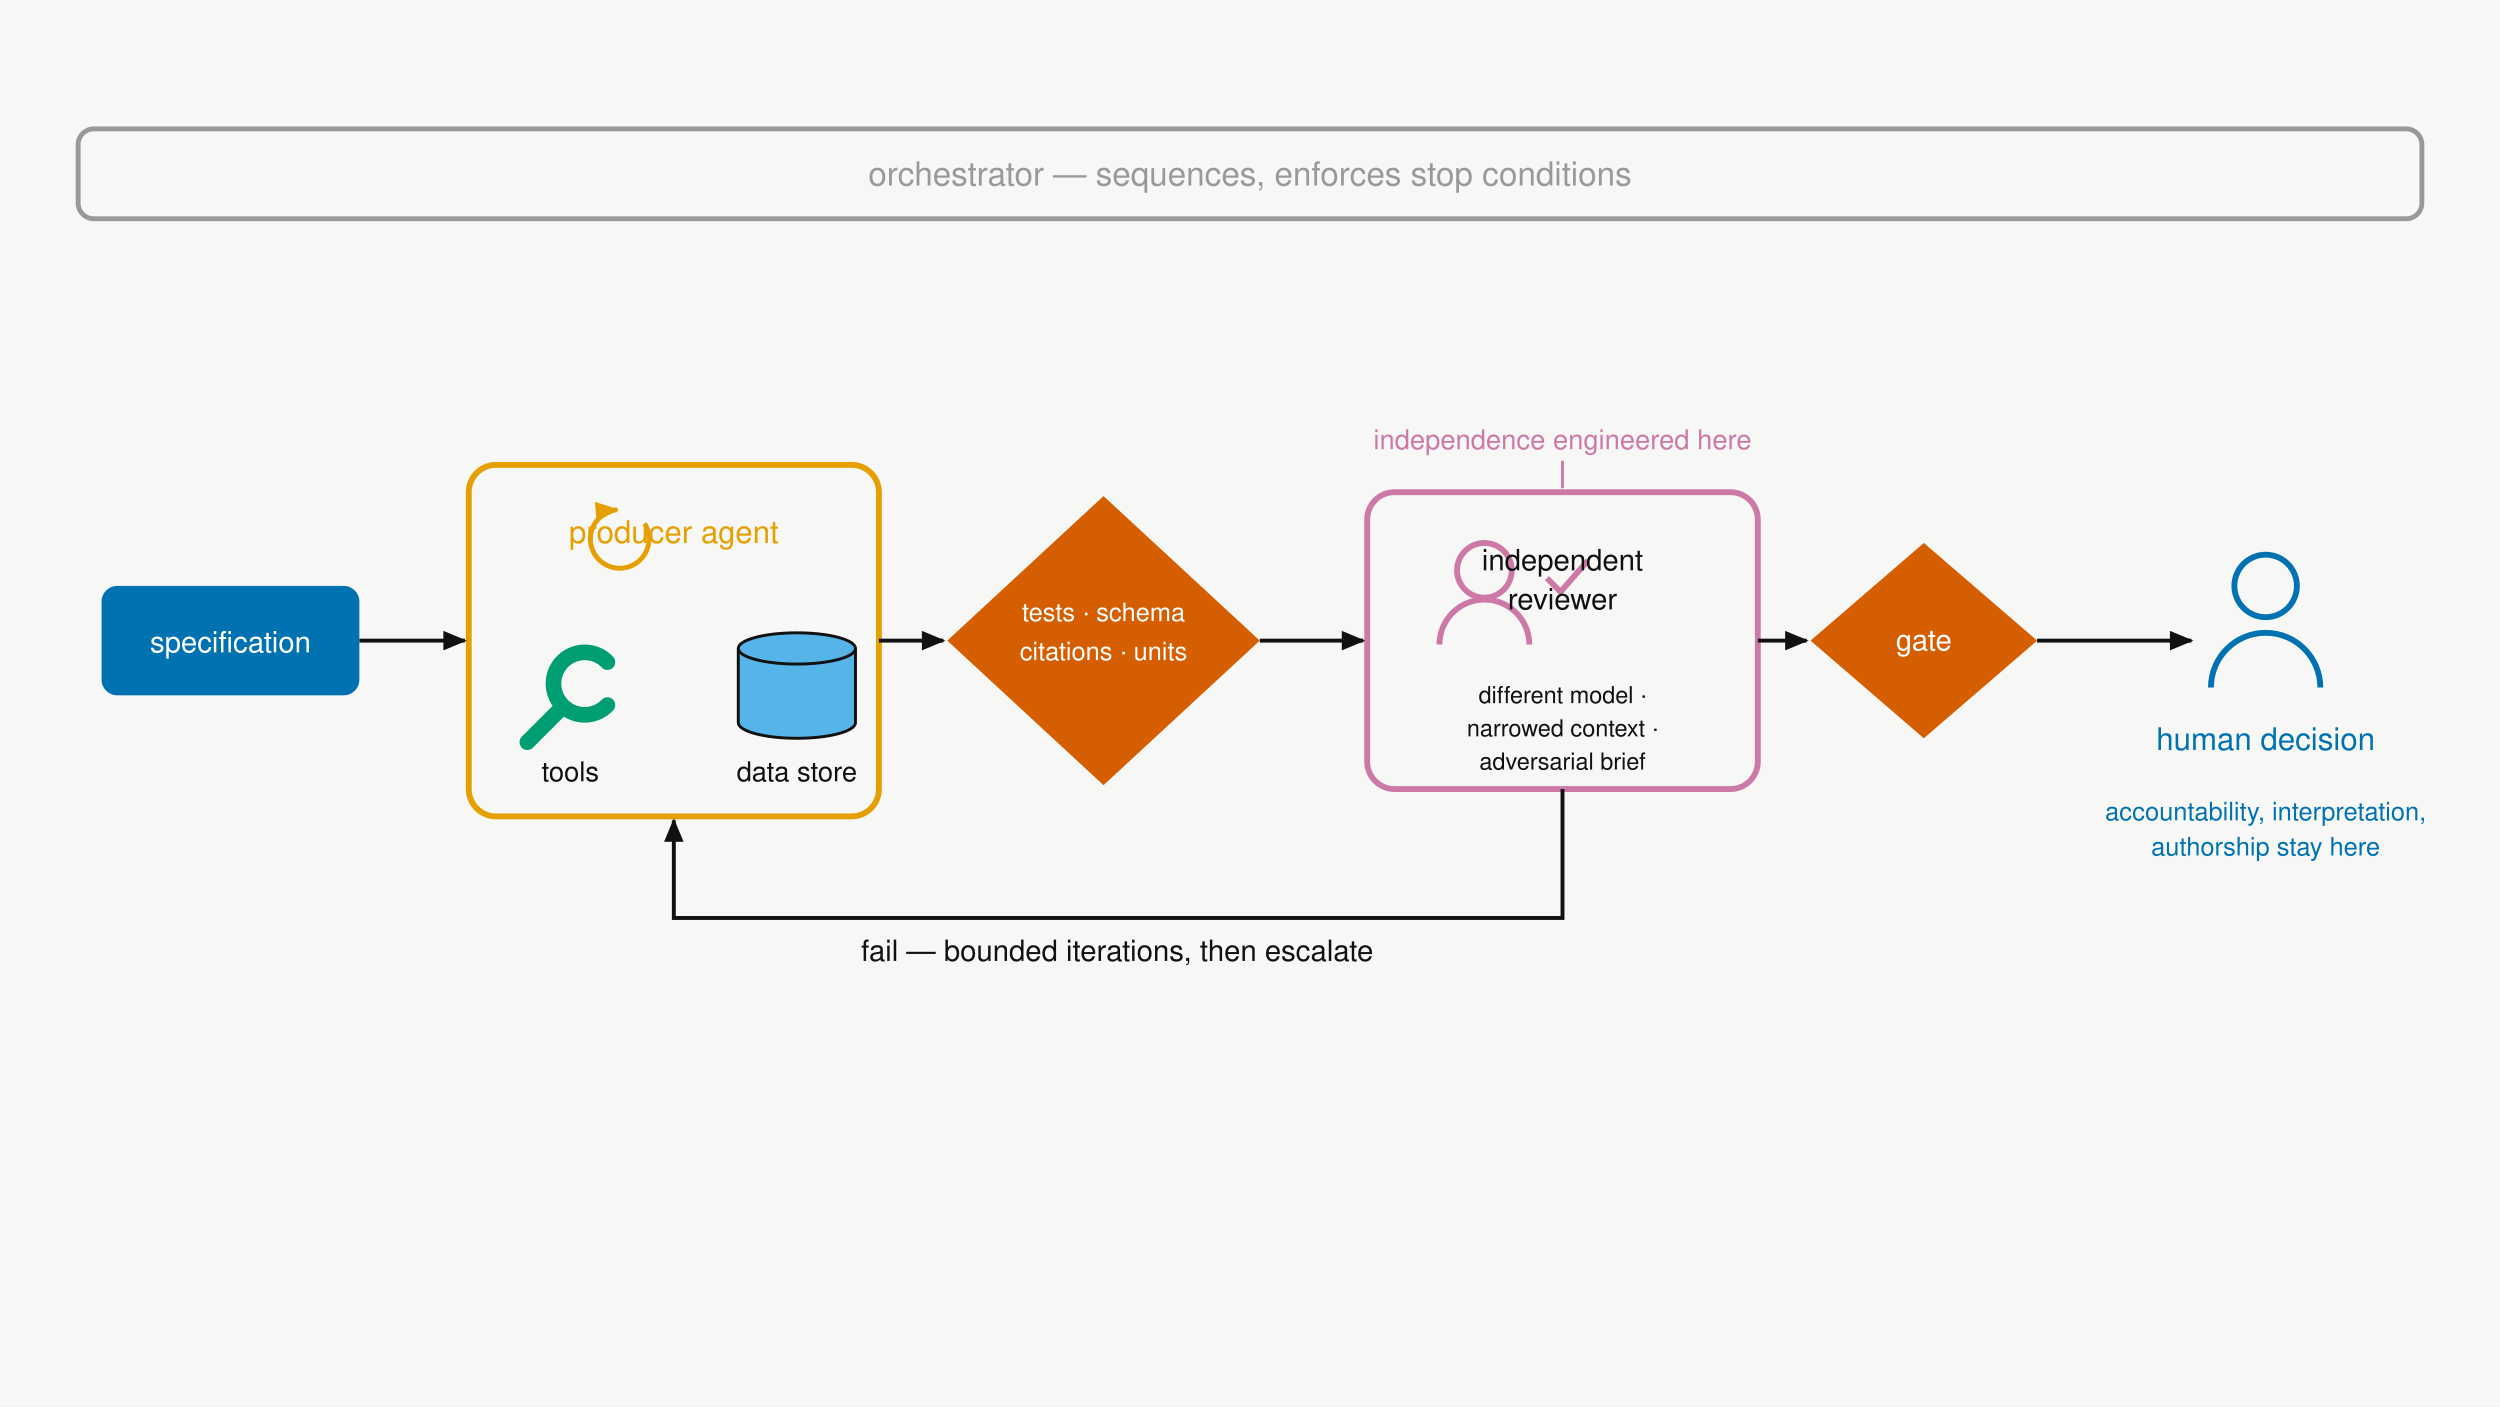
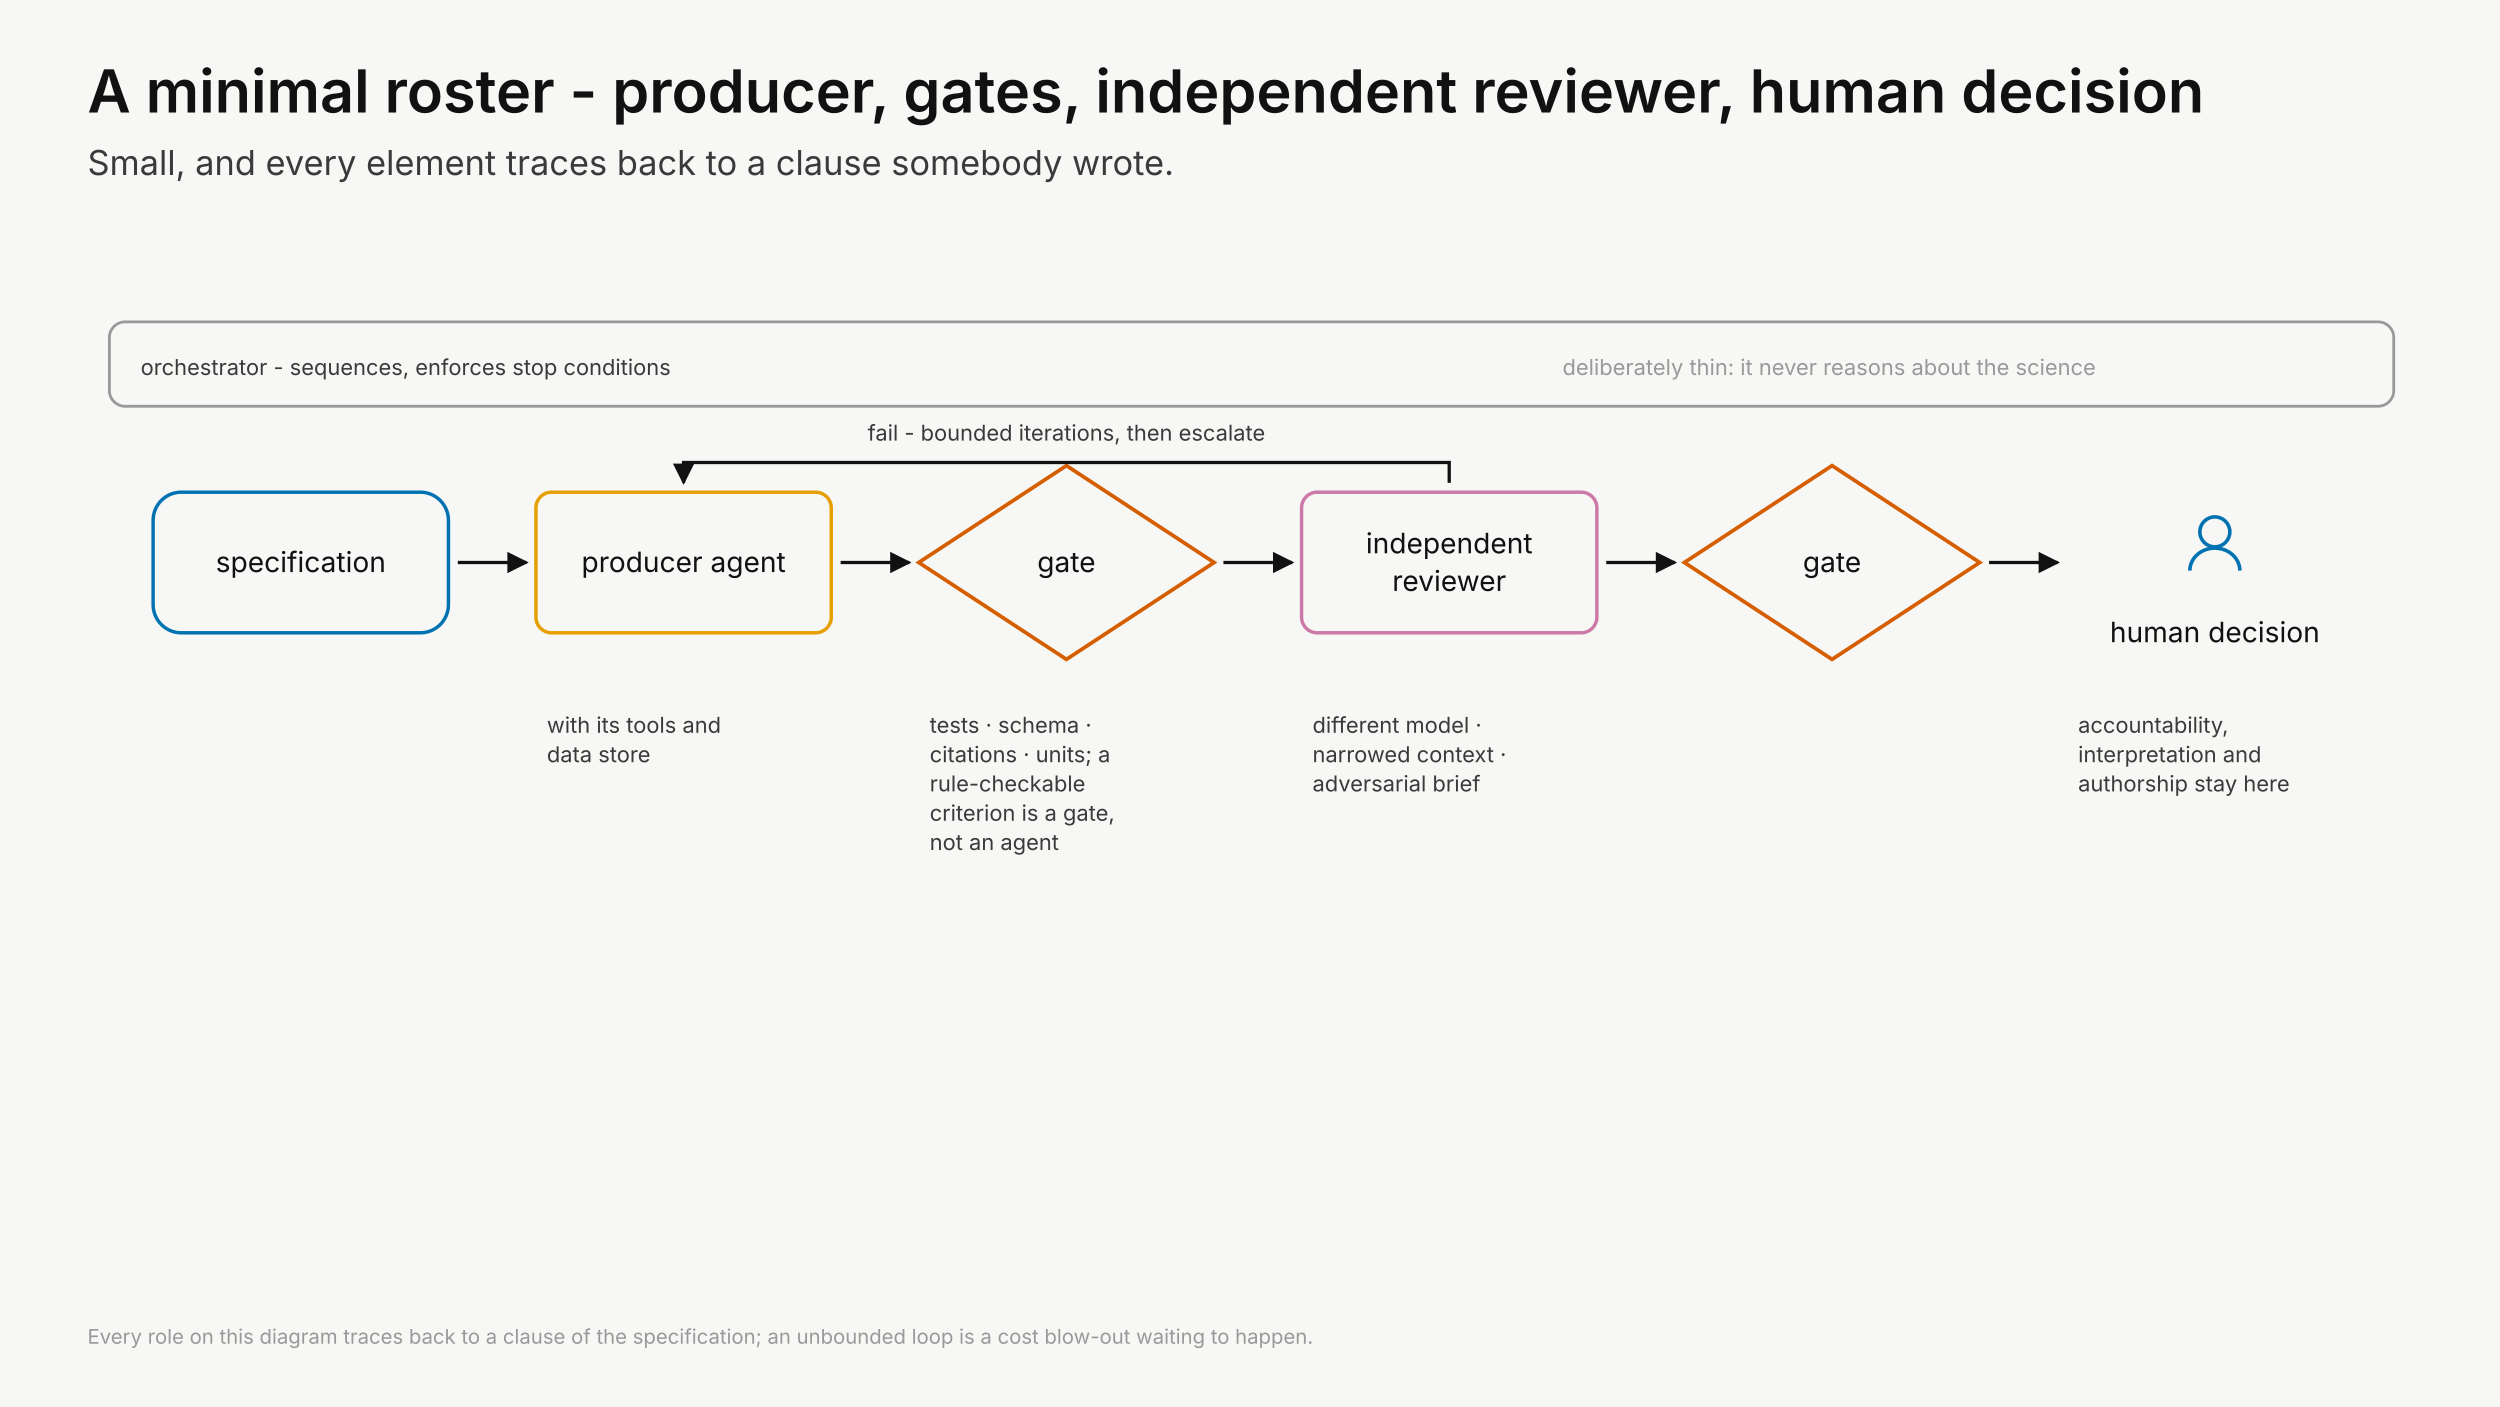
- <svg xmlns="http://www.w3.org/2000/svg" width="1280" height="720" viewBox="0 0 1280 720" font-family="Helvetica, Arial, sans-serif">
+ <svg xmlns="http://www.w3.org/2000/svg" width="1600" height="900" viewBox="0 0 1600 900" role="img">
  <defs>
-     <marker id="ah" markerWidth="12" markerHeight="10" refX="11" refY="5" orient="auto" markerUnits="userSpaceOnUse">
-       <path d="M0,0 L12,5 L0,10 Z" fill="#111111" />
-     </marker>
-     <marker id="ahO" markerWidth="12" markerHeight="10" refX="11" refY="5" orient="auto" markerUnits="userSpaceOnUse">
-       <path d="M0,0 L12,5 L0,10 Z" fill="#E69F00" />
+     <marker id="ah102" viewBox="0 0 10 10" refX="9" refY="5" markerWidth="6.5" markerHeight="6.5" orient="auto-start-reverse">
+       <path d="M0,0 L10,5 L0,10 z" fill="#111111" />
    </marker>
  </defs>
-   <rect width="1280" height="720" fill="#F7F7F5" />
-   <rect x="40" y="66" width="1200" height="46" rx="8" fill="none" stroke="#999999" stroke-width="2.5" />
-   <text x="640" y="95" font-size="17" fill="#999999" text-anchor="middle">orchestrator — sequences, enforces stop conditions</text>
-   <rect x="52" y="300" width="132" height="56" rx="8" fill="#0072B2" />
-   <text x="118" y="334" font-size="15" fill="#FFFFFF" text-anchor="middle">specification</text>
-   <rect x="240" y="238" width="210" height="180" rx="14" fill="none" stroke="#E69F00" stroke-width="3" />
-   <path d="M330,268 A15,15 0 1 1 316,261" fill="none" stroke="#E69F00" stroke-width="2.5" marker-end="url(#ahO)" />
-   <text x="345" y="278" font-size="16" fill="#E69F00" text-anchor="middle">producer agent</text>
-   <g stroke="#009E73" stroke-width="8" fill="none" stroke-linecap="round" transform="translate(300,350)">
-     <path d="M11,-11 A16,16 0 1 0 11,11" />
-     <path d="M-12,12 L-30,30" />
-   </g>
-   <text x="292" y="400" font-size="14" fill="#111111" text-anchor="middle">tools</text>
-   <path d="M378,332 v38 a30,8 0 0 0 60,0 v-38" fill="#56B4E9" stroke="#111111" stroke-width="1.5" />
-   <ellipse cx="408" cy="332" rx="30" ry="8" fill="#56B4E9" stroke="#111111" stroke-width="1.5" />
-   <text x="408" y="400" font-size="14" fill="#111111" text-anchor="middle">data store</text>
-   <polygon points="565,254 645,328 565,402 485,328" fill="#D55E00" />
-   <text x="565" y="318" font-size="13" fill="#FFFFFF" text-anchor="middle">tests · schema</text>
-   <text x="565" y="338" font-size="13" fill="#FFFFFF" text-anchor="middle">citations · units</text>
-   <rect x="700" y="252" width="200" height="152" rx="14" fill="none" stroke="#CC79A7" stroke-width="3" />
-   <circle cx="760" cy="292" r="14" fill="none" stroke="#CC79A7" stroke-width="3" />
-   <path d="M737,330 a23,23 0 0 1 46,0" fill="none" stroke="#CC79A7" stroke-width="3" />
-   <path d="M792,296 l7,7 l14,-16" fill="none" stroke="#CC79A7" stroke-width="3" />
-   <text x="800" y="292" font-size="15" fill="#111111" text-anchor="middle">independent</text>
-   <text x="800" y="312" font-size="15" fill="#111111" text-anchor="middle">reviewer</text>
-   <text x="800" y="360" font-size="12" fill="#111111" text-anchor="middle">different model ·</text>
-   <text x="800" y="377" font-size="12" fill="#111111" text-anchor="middle">narrowed context ·</text>
-   <text x="800" y="394" font-size="12" fill="#111111" text-anchor="middle">adversarial brief</text>
-   <polygon points="985,278 1043,328 985,378 927,328" fill="#D55E00" />
-   <text x="985" y="333" font-size="15" fill="#FFFFFF" text-anchor="middle">gate</text>
-   <circle cx="1160" cy="300" r="16" fill="none" stroke="#0072B2" stroke-width="3" />
-   <path d="M1132,352 a28,28 0 0 1 56,0" fill="none" stroke="#0072B2" stroke-width="3" />
-   <text x="1160" y="384" font-size="16" fill="#0072B2" text-anchor="middle">human decision</text>
-   <line x1="184" y1="328" x2="238" y2="328" stroke="#111111" stroke-width="2" marker-end="url(#ah)" />
-   <line x1="450" y1="328" x2="483" y2="328" stroke="#111111" stroke-width="2" marker-end="url(#ah)" />
-   <line x1="645" y1="328" x2="698" y2="328" stroke="#111111" stroke-width="2" marker-end="url(#ah)" />
-   <line x1="900" y1="328" x2="925" y2="328" stroke="#111111" stroke-width="2" marker-end="url(#ah)" />
-   <line x1="1043" y1="328" x2="1122" y2="328" stroke="#111111" stroke-width="2" marker-end="url(#ah)" />
-   <path d="M800,404 L800,470 L345,470 L345,420" fill="none" stroke="#111111" stroke-width="2" marker-end="url(#ah)" />
-   <text x="572" y="492" font-size="15" fill="#111111" text-anchor="middle">fail — bounded iterations, then escalate</text>
-   <text x="800" y="230" font-size="14" fill="#CC79A7" text-anchor="middle">independence engineered here</text>
-   <line x1="800" y1="236" x2="800" y2="250" stroke="#CC79A7" stroke-width="1.5" />
-   <text x="1160" y="420" font-size="13" fill="#0072B2" text-anchor="middle">accountability, interpretation,</text>
-   <text x="1160" y="438" font-size="13" fill="#0072B2" text-anchor="middle">authorship stay here</text>
+   <rect width="1600" height="900" fill="#F7F7F5" />
+   <text x="56.0" y="72.0" font-family="Inter, 'Helvetica Neue', Helvetica, Arial, sans-serif" font-size="38" fill="#111111" font-weight="600" text-anchor="start">A minimal roster - producer, gates, independent reviewer, human decision</text>
+   <text x="56.0" y="112.0" font-family="Inter, 'Helvetica Neue', Helvetica, Arial, sans-serif" font-size="22" fill="#3A3A3A" font-weight="400" text-anchor="start">Small, and every element traces back to a clause somebody wrote.</text>
+   <rect x="70.0" y="206.0" width="1462.0" height="54.0" rx="10" fill="none" stroke="#999999" stroke-width="1.8" />
+   <text x="90.0" y="240.0" font-family="Inter, 'Helvetica Neue', Helvetica, Arial, sans-serif" font-size="14" fill="#3A3A3A" font-weight="400" text-anchor="start">orchestrator - sequences, enforces stop conditions</text>
+   <text x="1000.0" y="240.0" font-family="Inter, 'Helvetica Neue', Helvetica, Arial, sans-serif" font-size="14" fill="#999999" font-weight="400" text-anchor="start">deliberately thin: it never reasons about the science</text>
+   <rect x="98.0" y="315.0" width="189.0" height="90.0" rx="18" fill="none" stroke="#0072B2" stroke-width="2.2" />
+   <text x="192.5" y="366.1" font-family="Inter, 'Helvetica Neue', Helvetica, Arial, sans-serif" font-size="18" fill="#111111" font-weight="400" text-anchor="middle">specification</text>
+   <rect x="343.0" y="315.0" width="189.0" height="90.0" rx="10" fill="none" stroke="#E69F00" stroke-width="2.2" />
+   <text x="437.5" y="366.1" font-family="Inter, 'Helvetica Neue', Helvetica, Arial, sans-serif" font-size="18" fill="#111111" font-weight="400" text-anchor="middle">producer agent</text>
+   <text x="350.0" y="469.0" font-family="Inter, 'Helvetica Neue', Helvetica, Arial, sans-serif" font-size="14" fill="#3A3A3A" font-weight="400" text-anchor="start">with its tools and</text>
+   <text x="350.0" y="487.8" font-family="Inter, 'Helvetica Neue', Helvetica, Arial, sans-serif" font-size="14" fill="#3A3A3A" font-weight="400" text-anchor="start">data store</text>
+   <polygon points="682.5,298.0 777.0,360 682.5,422.0 588.0,360" fill="none" stroke="#D55E00" stroke-width="2.4" />
+   <text x="682.5" y="366.1" font-family="Inter, 'Helvetica Neue', Helvetica, Arial, sans-serif" font-size="18" fill="#111111" font-weight="400" text-anchor="middle">gate</text>
+   <text x="595.0" y="469.0" font-family="Inter, 'Helvetica Neue', Helvetica, Arial, sans-serif" font-size="14" fill="#3A3A3A" font-weight="400" text-anchor="start">tests · schema ·</text>
+   <text x="595.0" y="487.8" font-family="Inter, 'Helvetica Neue', Helvetica, Arial, sans-serif" font-size="14" fill="#3A3A3A" font-weight="400" text-anchor="start">citations · units; a</text>
+   <text x="595.0" y="506.5" font-family="Inter, 'Helvetica Neue', Helvetica, Arial, sans-serif" font-size="14" fill="#3A3A3A" font-weight="400" text-anchor="start">rule-checkable</text>
+   <text x="595.0" y="525.3" font-family="Inter, 'Helvetica Neue', Helvetica, Arial, sans-serif" font-size="14" fill="#3A3A3A" font-weight="400" text-anchor="start">criterion is a gate,</text>
+   <text x="595.0" y="544.0" font-family="Inter, 'Helvetica Neue', Helvetica, Arial, sans-serif" font-size="14" fill="#3A3A3A" font-weight="400" text-anchor="start">not an agent</text>
+   <rect x="833.0" y="315.0" width="189.0" height="90.0" rx="10" fill="none" stroke="#CC79A7" stroke-width="2.2" />
+   <text x="927.5" y="354.1" font-family="Inter, 'Helvetica Neue', Helvetica, Arial, sans-serif" font-size="18" fill="#111111" font-weight="400" text-anchor="middle">independent</text>
+   <text x="927.5" y="378.2" font-family="Inter, 'Helvetica Neue', Helvetica, Arial, sans-serif" font-size="18" fill="#111111" font-weight="400" text-anchor="middle">reviewer</text>
+   <text x="840.0" y="469.0" font-family="Inter, 'Helvetica Neue', Helvetica, Arial, sans-serif" font-size="14" fill="#3A3A3A" font-weight="400" text-anchor="start">different model ·</text>
+   <text x="840.0" y="487.8" font-family="Inter, 'Helvetica Neue', Helvetica, Arial, sans-serif" font-size="14" fill="#3A3A3A" font-weight="400" text-anchor="start">narrowed context ·</text>
+   <text x="840.0" y="506.5" font-family="Inter, 'Helvetica Neue', Helvetica, Arial, sans-serif" font-size="14" fill="#3A3A3A" font-weight="400" text-anchor="start">adversarial brief</text>
+   <polygon points="1172.5,298.0 1267.0,360 1172.5,422.0 1078.0,360" fill="none" stroke="#D55E00" stroke-width="2.4" />
+   <text x="1172.5" y="366.1" font-family="Inter, 'Helvetica Neue', Helvetica, Arial, sans-serif" font-size="18" fill="#111111" font-weight="400" text-anchor="middle">gate</text>
+   <circle cx="1417.5" cy="340.4" r="9.6" fill="none" stroke="#0072B2" stroke-width="2.3" />
+   <path d="M1401.5,365.2 a16,14.4 0 0 1 32,0" fill="none" stroke="#0072B2" stroke-width="2.3" />
+   <text x="1417.5" y="411.0" font-family="Inter, 'Helvetica Neue', Helvetica, Arial, sans-serif" font-size="18" fill="#111111" font-weight="400" text-anchor="middle">human decision</text>
+   <text x="1330.0" y="469.0" font-family="Inter, 'Helvetica Neue', Helvetica, Arial, sans-serif" font-size="14" fill="#3A3A3A" font-weight="400" text-anchor="start">accountability,</text>
+   <text x="1330.0" y="487.8" font-family="Inter, 'Helvetica Neue', Helvetica, Arial, sans-serif" font-size="14" fill="#3A3A3A" font-weight="400" text-anchor="start">interpretation and</text>
+   <text x="1330.0" y="506.5" font-family="Inter, 'Helvetica Neue', Helvetica, Arial, sans-serif" font-size="14" fill="#3A3A3A" font-weight="400" text-anchor="start">authorship stay here</text>
+   <line x1="293.0" y1="360.0" x2="337.0" y2="360.0" stroke="#111111" stroke-width="2.1" marker-end="url(#ah102)" />
+   <line x1="538.0" y1="360.0" x2="582.0" y2="360.0" stroke="#111111" stroke-width="2.1" marker-end="url(#ah102)" />
+   <line x1="783.0" y1="360.0" x2="827.0" y2="360.0" stroke="#111111" stroke-width="2.1" marker-end="url(#ah102)" />
+   <line x1="1028.0" y1="360.0" x2="1072.0" y2="360.0" stroke="#111111" stroke-width="2.1" marker-end="url(#ah102)" />
+   <line x1="1273.0" y1="360.0" x2="1317.0" y2="360.0" stroke="#111111" stroke-width="2.1" marker-end="url(#ah102)" />
+   <path d="M927.5,309.0 L927.5,296.0 L437.5,296.0 L437.5,309.0" fill="none" stroke="#111111" stroke-width="2.1" marker-end="url(#ah102)" />
+   <text x="682.5" y="282.0" font-family="Inter, 'Helvetica Neue', Helvetica, Arial, sans-serif" font-size="14" fill="#3A3A3A" font-weight="400" text-anchor="middle">fail - bounded iterations, then escalate</text>
+   <text x="56.0" y="860.0" font-family="Inter, 'Helvetica Neue', Helvetica, Arial, sans-serif" font-size="13" fill="#999999" font-weight="400" text-anchor="start">Every role on this diagram traces back to a clause of the specification; an unbounded loop is a cost blow-out waiting to happen.</text>
</svg>
